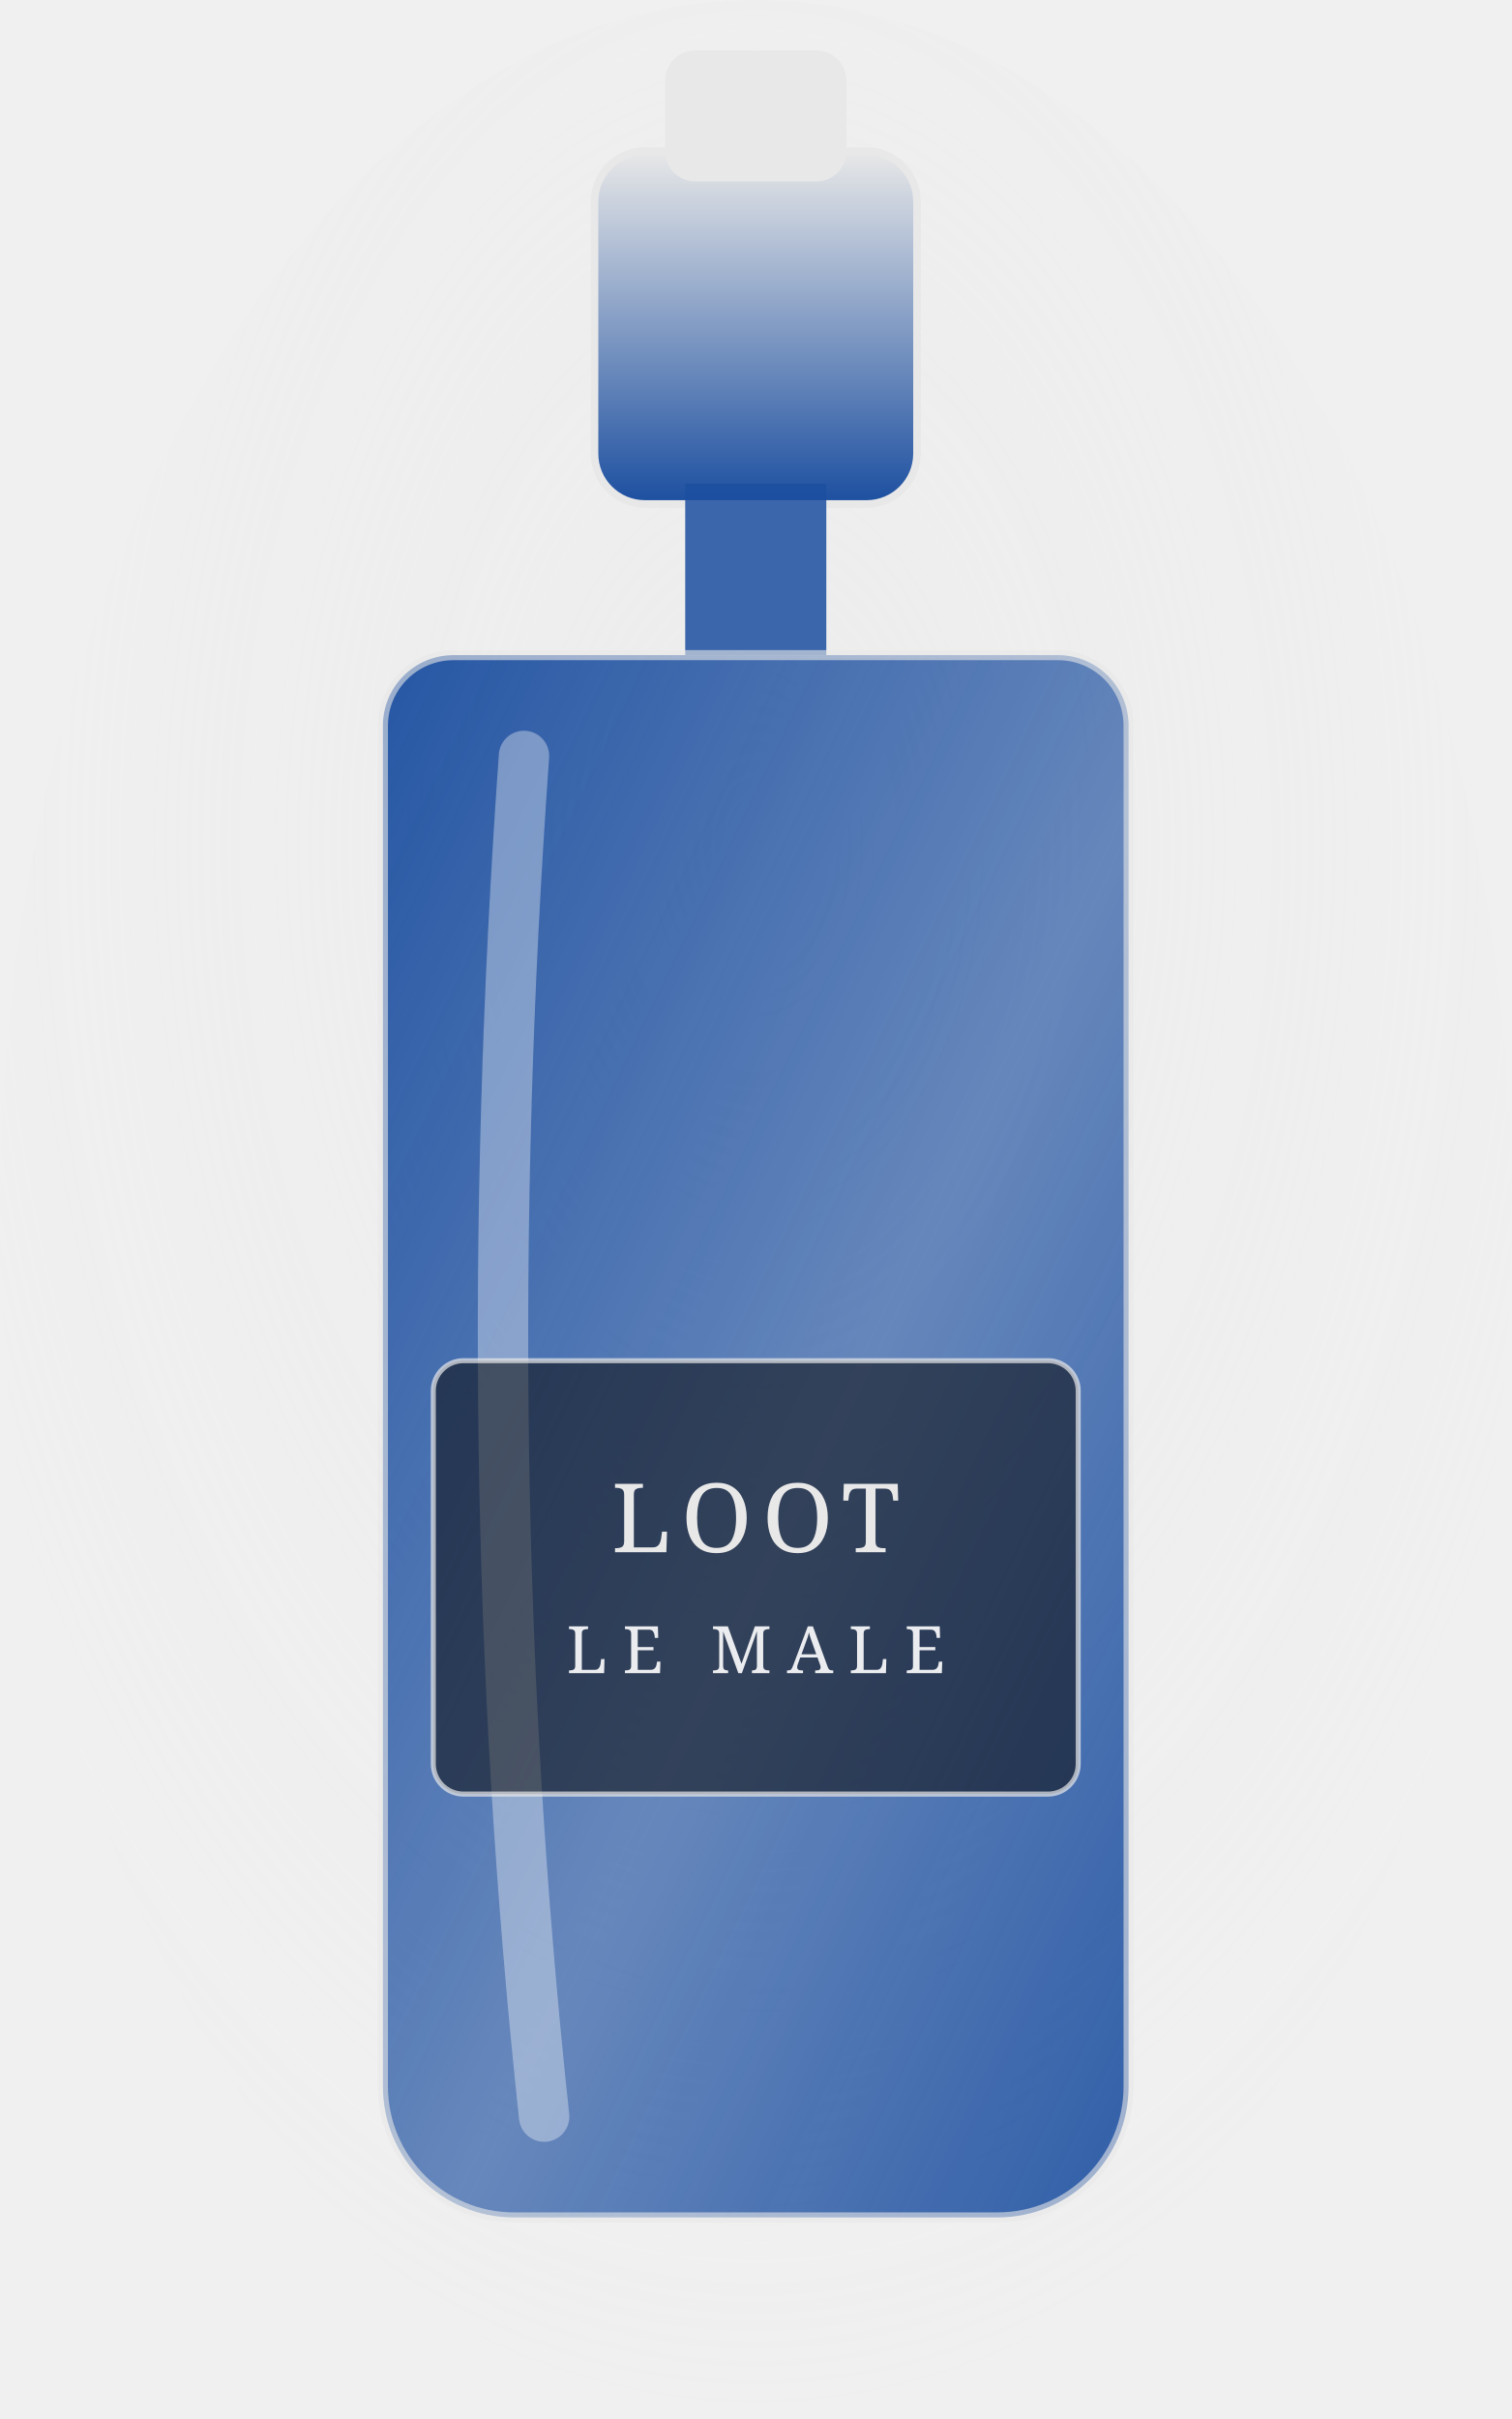
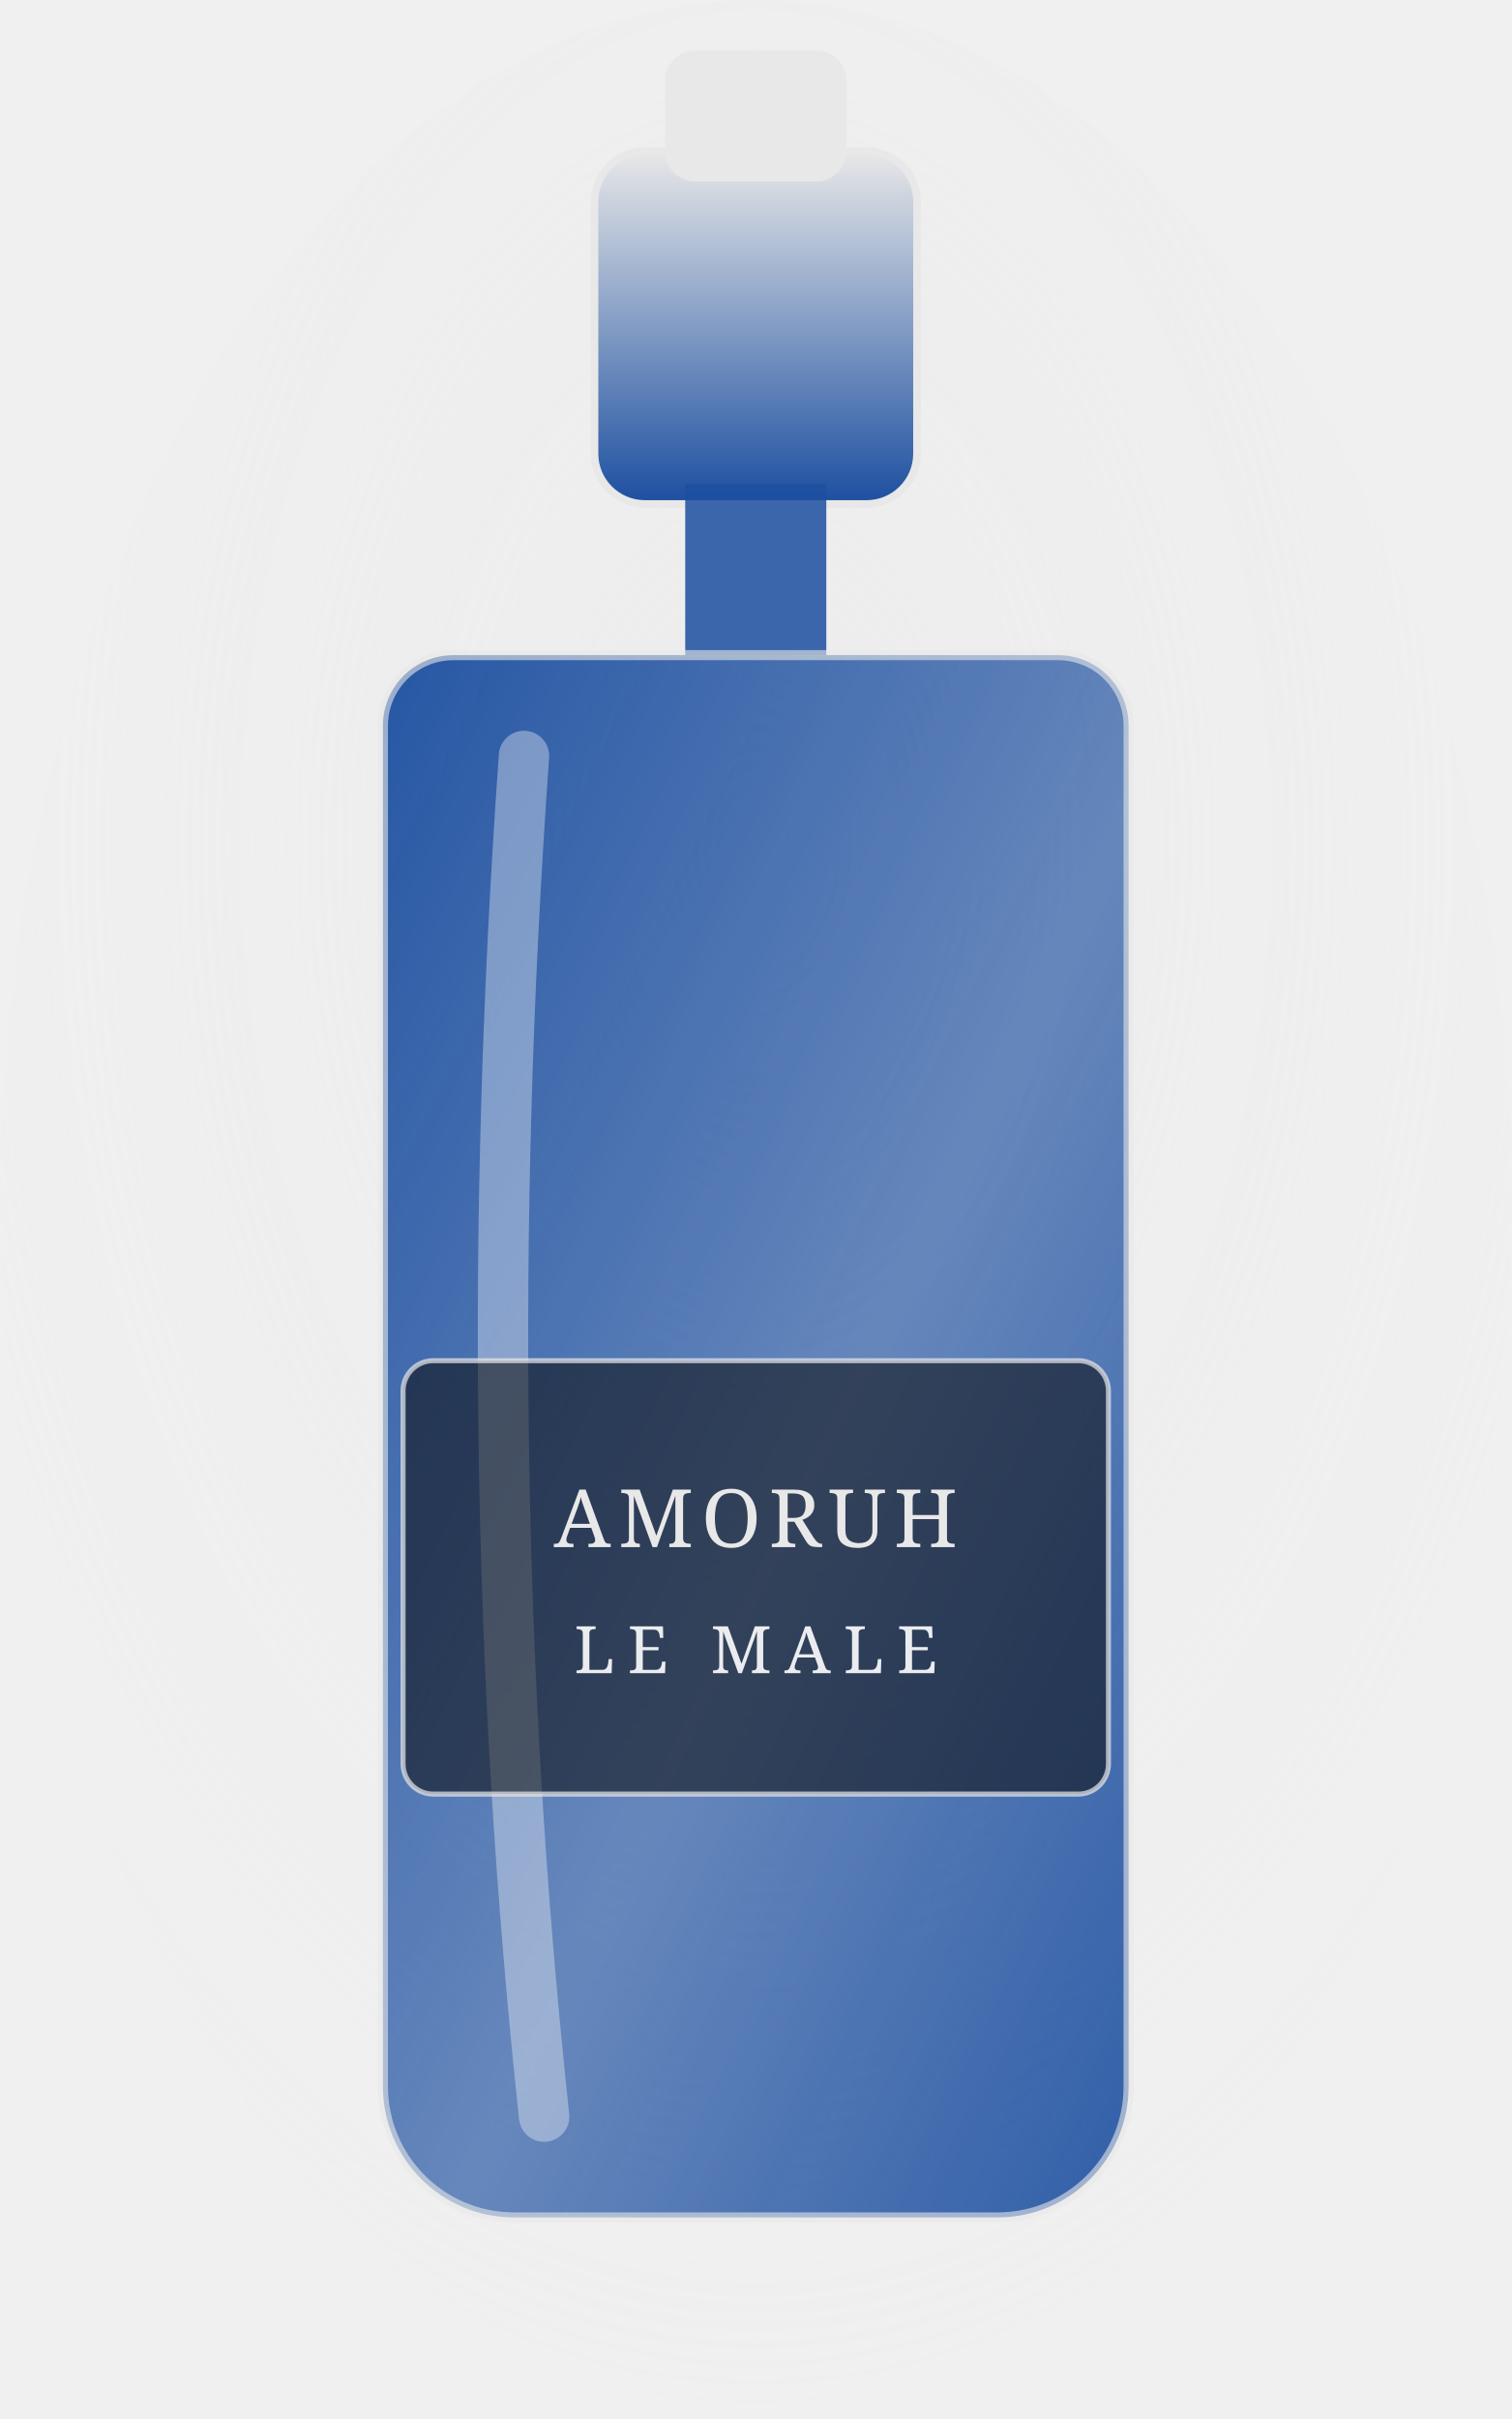
<svg xmlns="http://www.w3.org/2000/svg" viewBox="0 0 300 480">
  <defs>
    <linearGradient id="glass" x1="0" y1="0" x2="1" y2="1">
      <stop offset="0%" stop-color="#1c4fa0" stop-opacity="0.95" />
      <stop offset="55%" stop-color="#1c4fa0" stop-opacity="0.65" />
      <stop offset="100%" stop-color="#1c4fa0" stop-opacity="0.9" />
    </linearGradient>
    <linearGradient id="cap" x1="0" y1="0" x2="0" y2="1">
      <stop offset="0%" stop-color="#e8e8e8" />
      <stop offset="100%" stop-color="#1c4fa0" />
    </linearGradient>
    <radialGradient id="glow" cx="50%" cy="35%" r="65%">
      <stop offset="0%" stop-color="#e8e8e8" stop-opacity="0.35" />
      <stop offset="100%" stop-color="#e8e8e8" stop-opacity="0" />
    </radialGradient>
  </defs>
  <ellipse cx="150" cy="240" rx="150" ry="240" fill="url(#glow)" />
  <rect x="118" y="30" width="64" height="70" rx="10" fill="url(#cap)" stroke="#e8e8e8" stroke-width="1.5" />
  <rect x="132" y="10" width="36" height="26" rx="6" fill="#e8e8e8" />
  <rect x="136" y="96" width="28" height="34" fill="#1c4fa0" opacity="0.85" />
  <path d="M90 130 h120 a14 14 0 0 1 14 14 v270 a26 26 0 0 1 -26 26 H102 a26 26 0 0 1 -26 -26 V144 a14 14 0 0 1 14 -14 Z" fill="url(#glass)" stroke="#e8e8e8" stroke-opacity="0.6" stroke-width="2" />
  <path d="M104 150 q-10 140 4 270" stroke="white" stroke-opacity="0.35" stroke-width="10" fill="none" stroke-linecap="round" />
-   <rect x="86" y="270" width="128" height="86" rx="6" fill="rgba(10,10,12,0.55)" stroke="#e8e8e8" stroke-opacity="0.7" stroke-width="1" />
-   <text x="150" y="308" text-anchor="middle" font-family="Georgia, serif" font-size="19" letter-spacing="2" fill="#e8e8e8">LOOT</text>
-   <text x="150" y="332" text-anchor="middle" font-family="Georgia, serif" font-size="13" letter-spacing="3" fill="white" opacity="0.9">LE MALE</text>
+   <rect x="80" y="270" width="140" height="86" rx="6" fill="rgba(10,10,12,0.55)" stroke="#e8e8e8" stroke-opacity="0.7" stroke-width="1" />
+   <text x="150" y="307" text-anchor="middle" font-family="Georgia, serif" font-size="16" letter-spacing="1.5" fill="#e8e8e8">AMORUH</text>
+   <text x="150" y="332" text-anchor="middle" font-family="Georgia, serif" font-size="13" letter-spacing="2.5" fill="white" opacity="0.9">LE MALE</text>
</svg>
